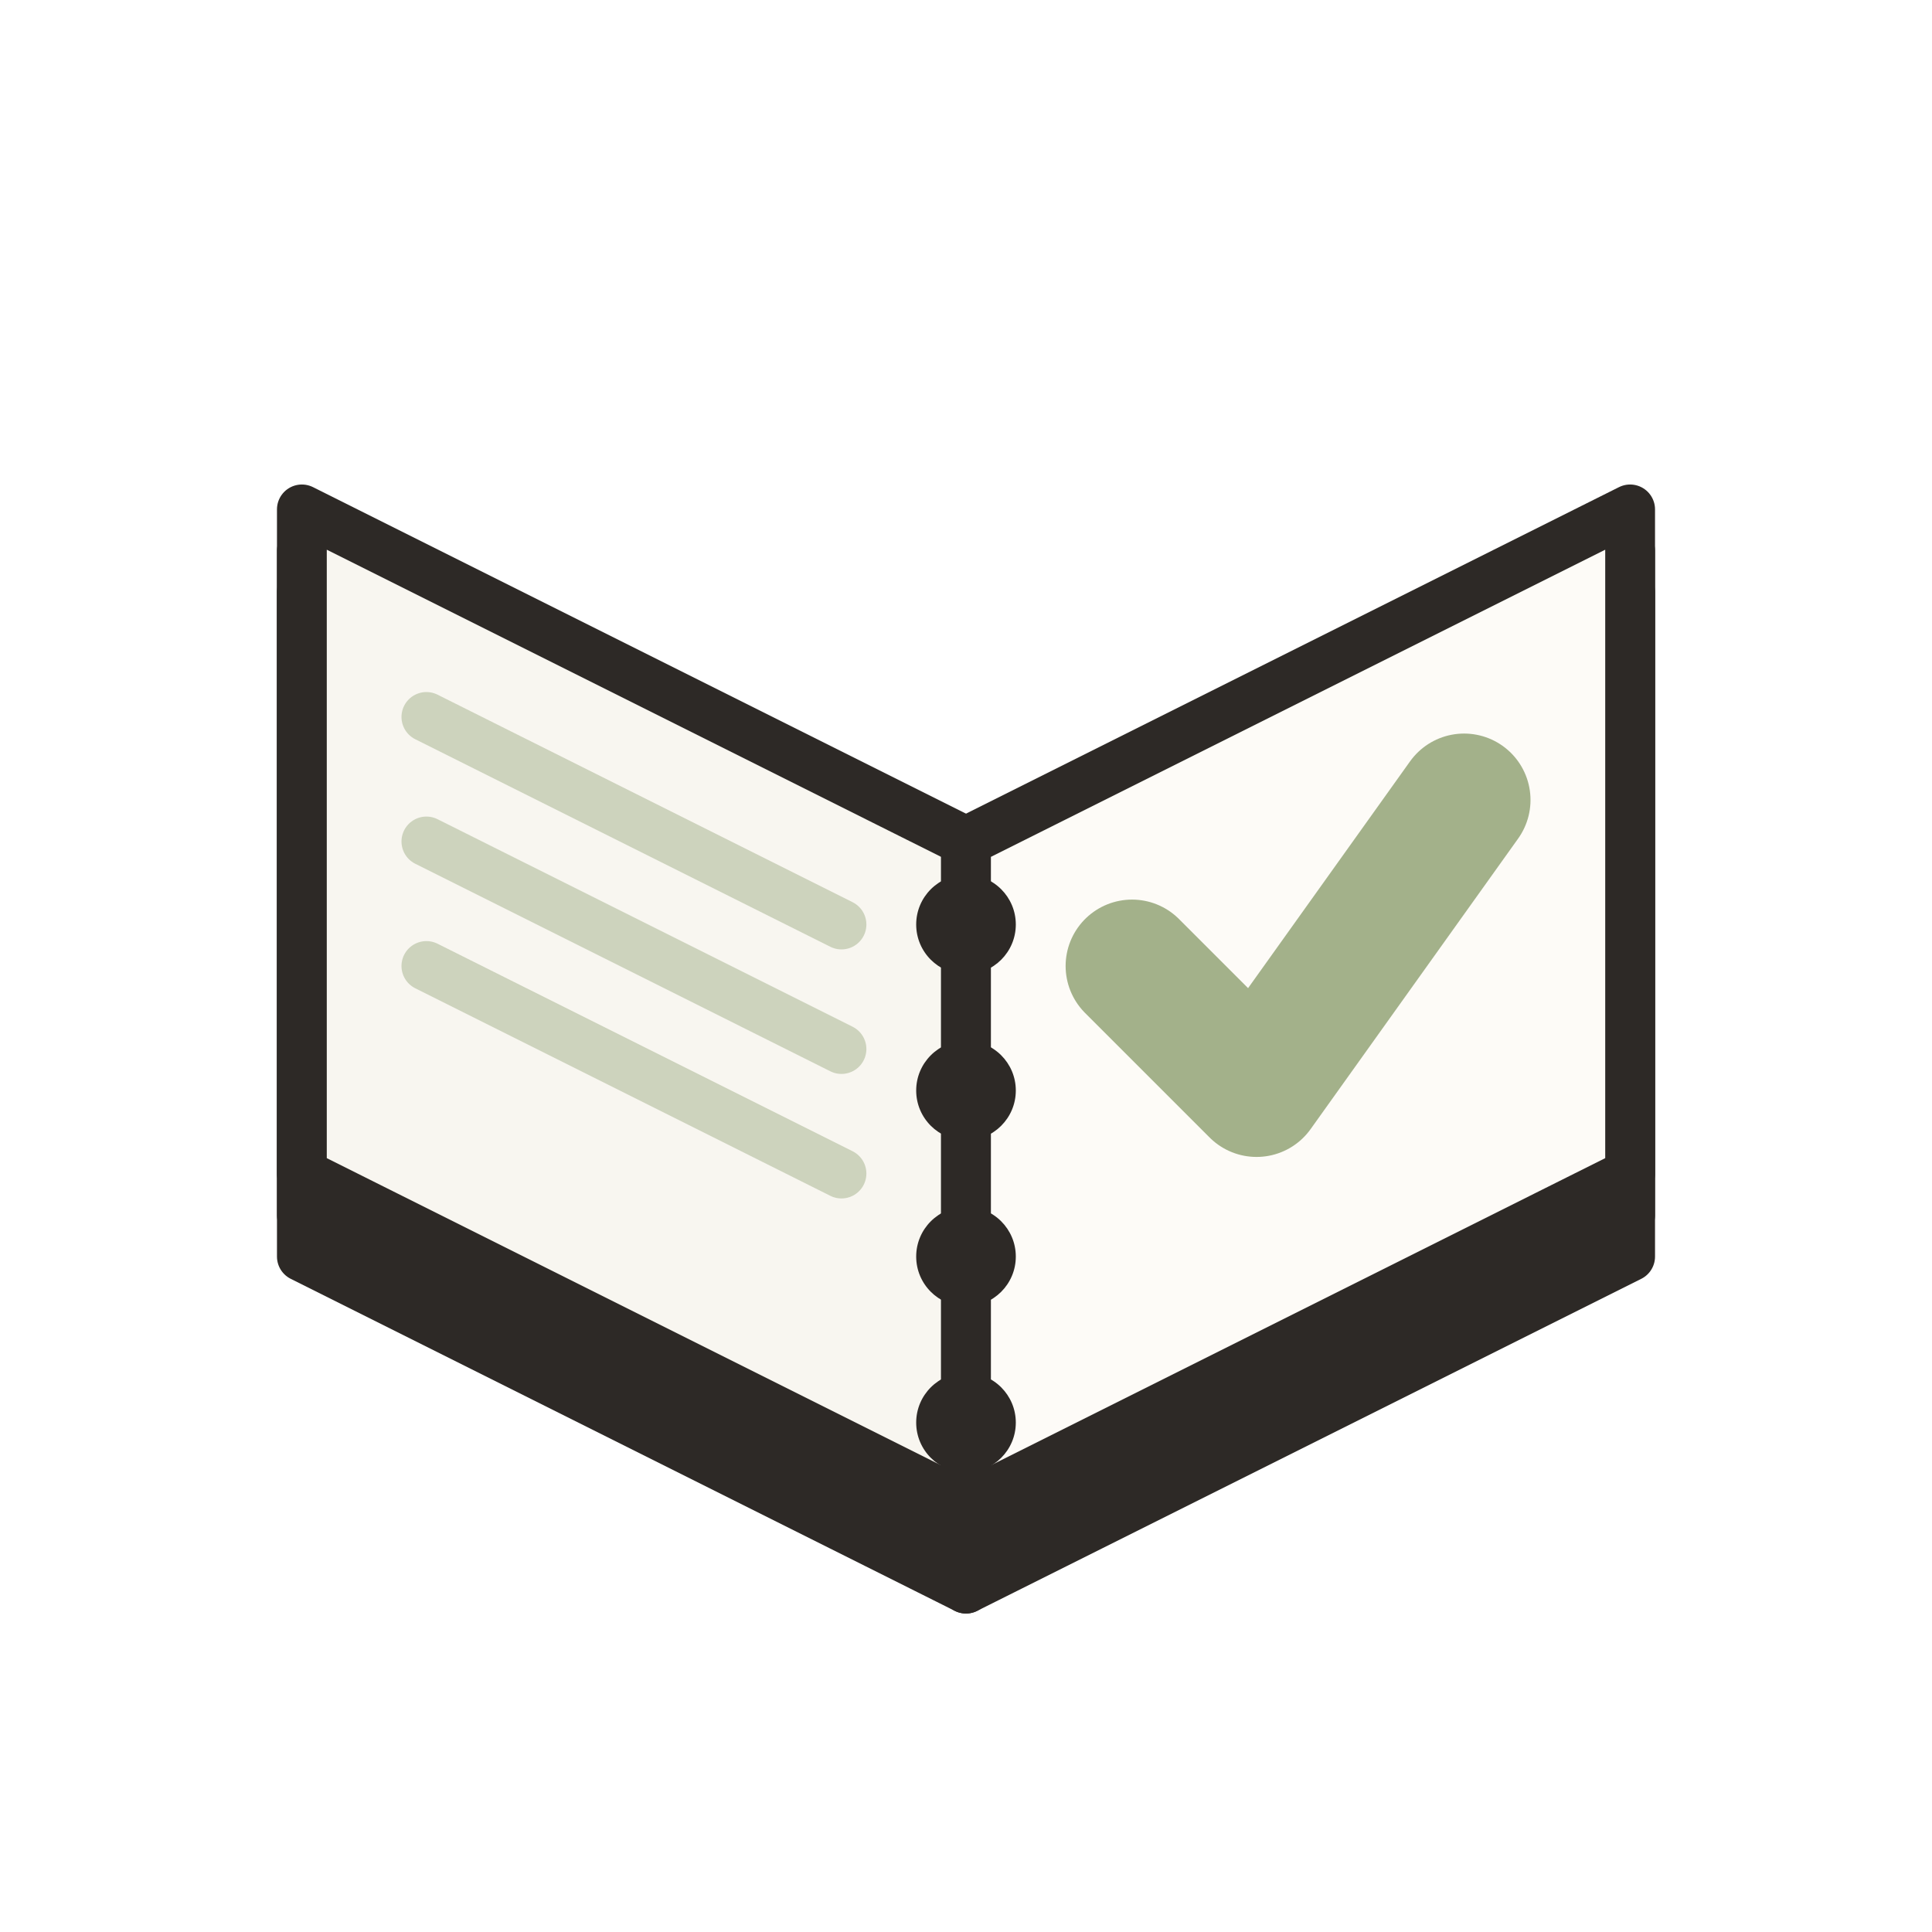
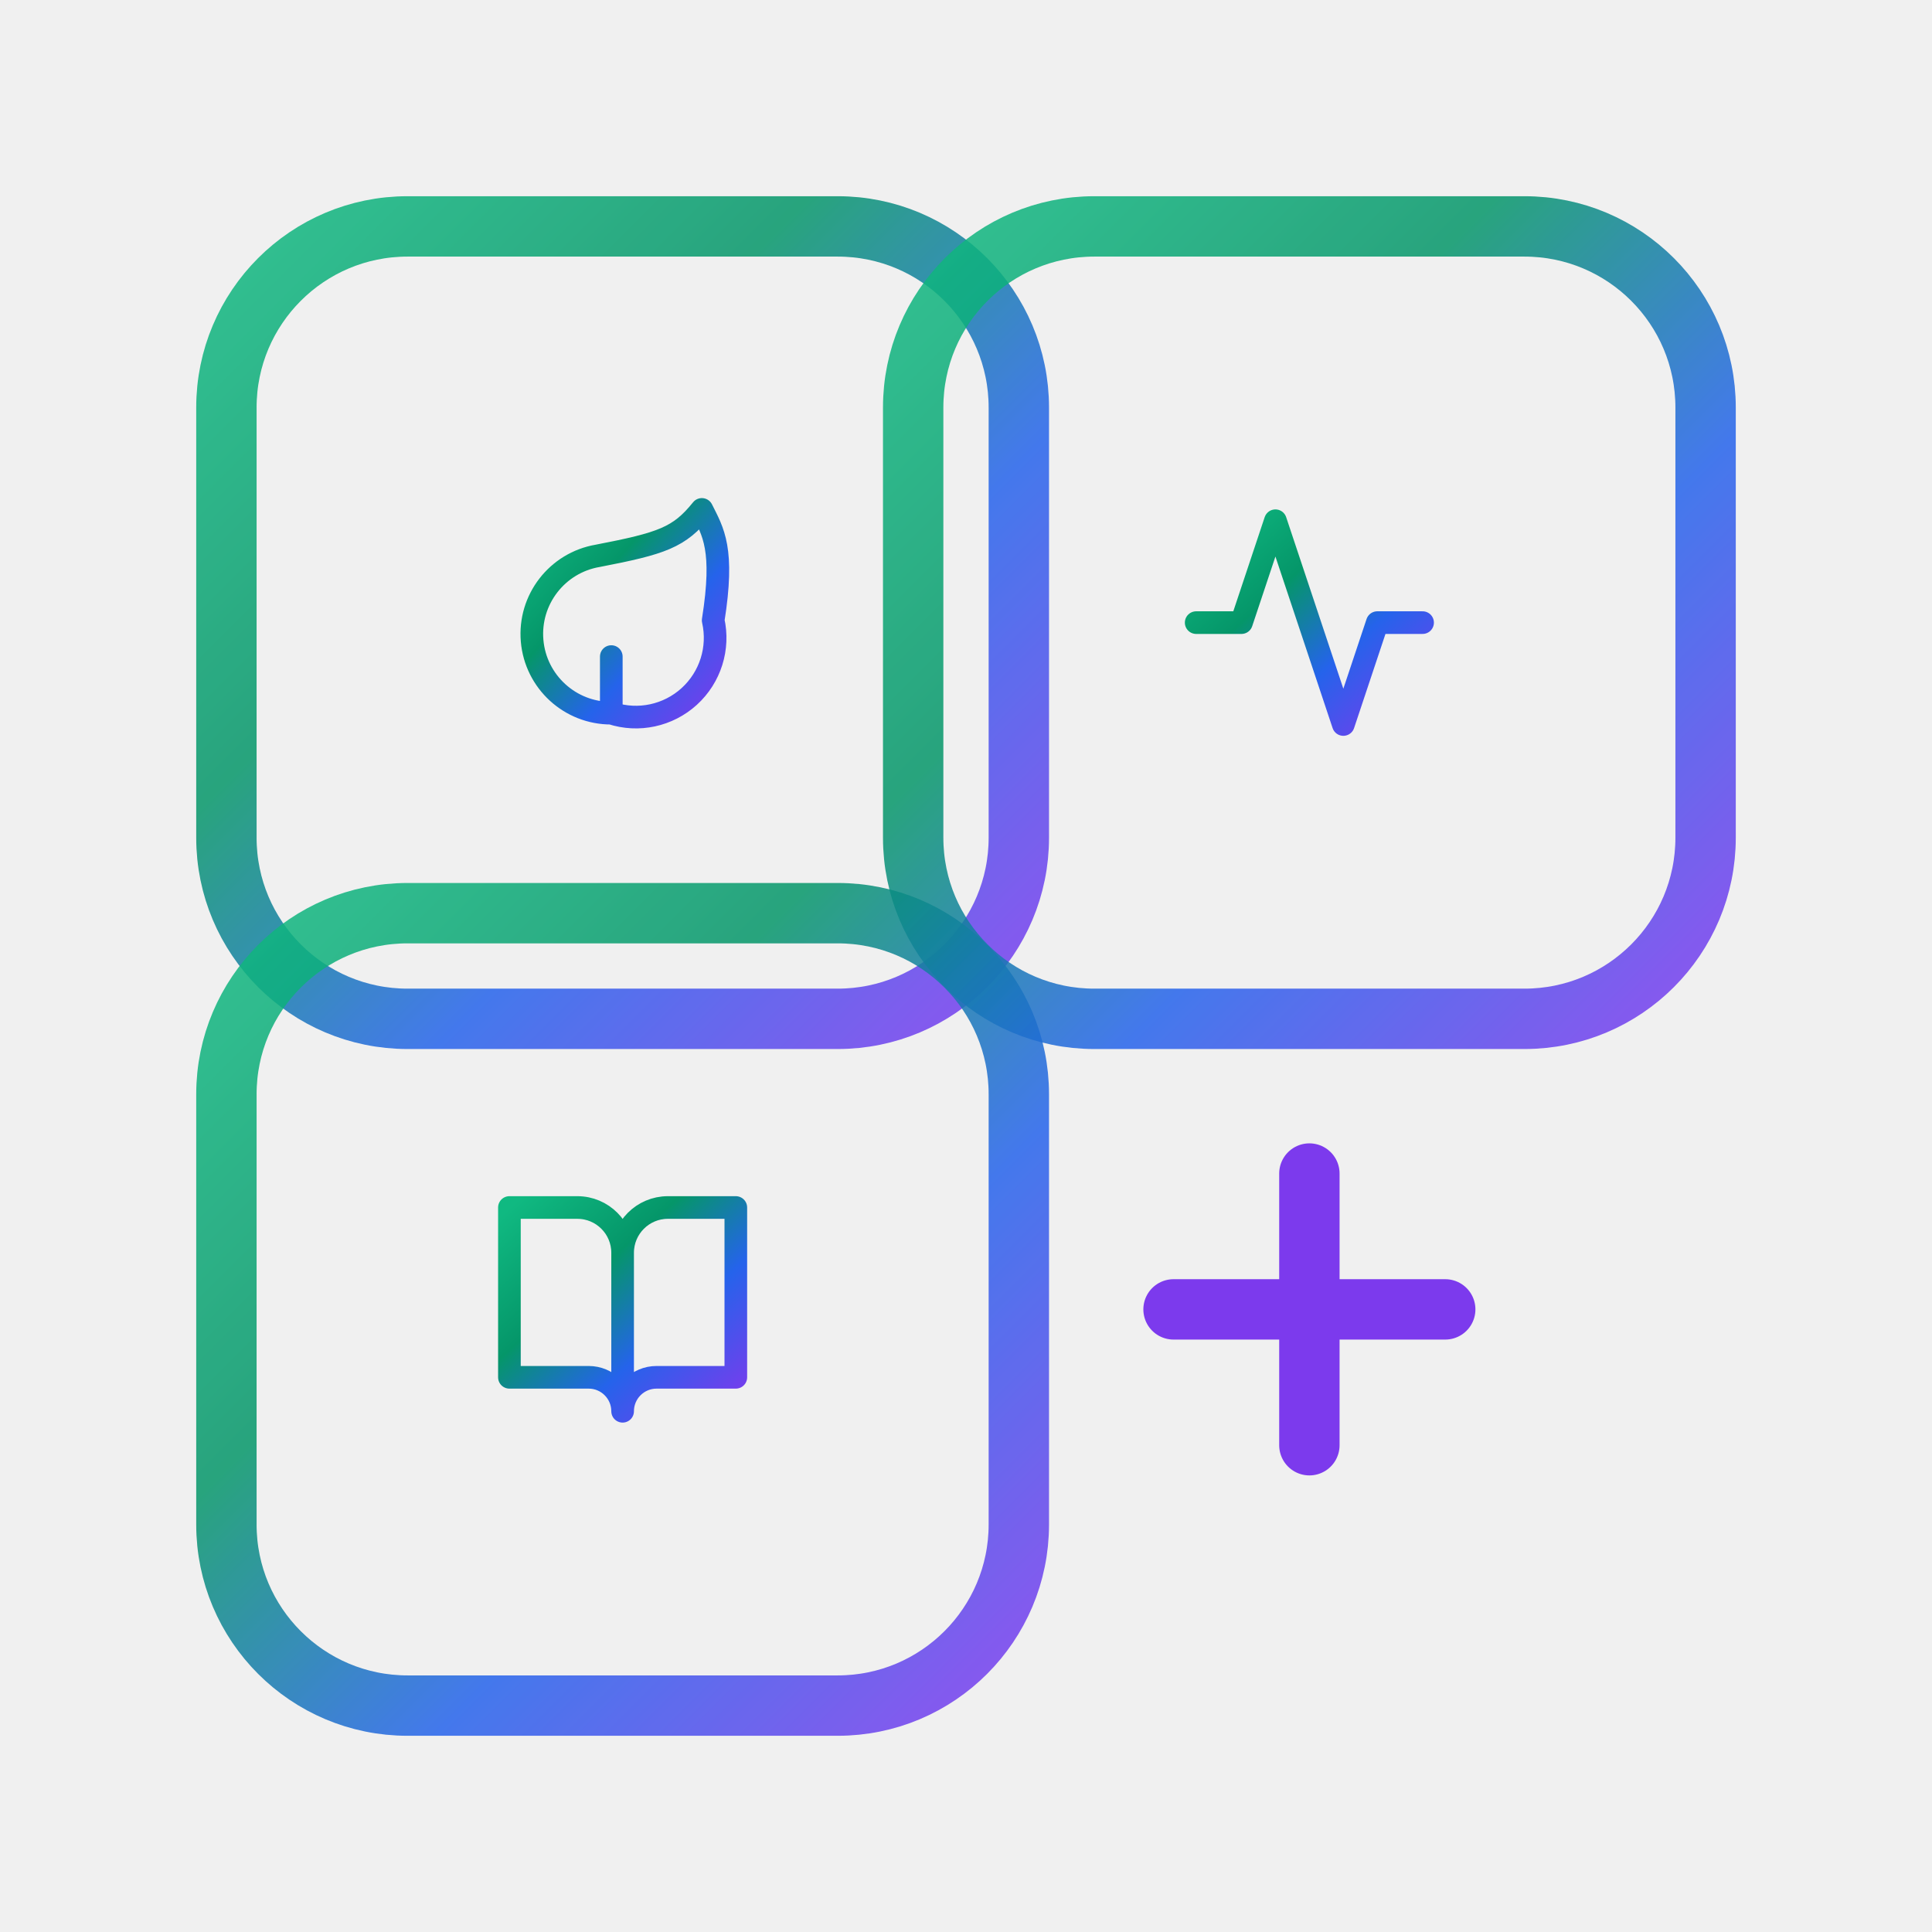
- <svg xmlns="http://www.w3.org/2000/svg" viewBox="0 0 512 512" width="512" height="512">
+ <svg xmlns="http://www.w3.org/2000/svg" viewBox="0 0 512 512" fill="none">
  <defs>
-     <style>
-       .bg { fill: #FFFFFF; }
-       .page-left { fill: #f8f6f0; stroke: #2D2926; stroke-width: 12; stroke-linejoin: round; }
-       .page-right { fill: #FDFBF7; stroke: #2D2926; stroke-width: 12; stroke-linejoin: round; }
-       .page-stack-left { fill: #e8e4db; stroke: #2D2926; stroke-width: 12; stroke-linejoin: round; }
-       .page-stack-right { fill: #ebe8e0; stroke: #2D2926; stroke-width: 12; stroke-linejoin: round; }
-       .binding { fill: #2D2926; }
-       .accent { fill: none; stroke: #A3B18A; stroke-width: 32; stroke-linecap: round; stroke-linejoin: round; }
-       .line { fill: none; stroke: #A3B18A; stroke-width: 12; stroke-linecap: round; stroke-opacity: 0.5; }
-     </style>
+     <linearGradient id="outlineGrad" x1="0%" y1="0%" x2="100%" y2="100%">
+       <stop offset="0%" stop-color="#10B981" />
+       <stop offset="35%" stop-color="#059669" />
+       <stop offset="65%" stop-color="#2563EB" />
+       <stop offset="100%" stop-color="#7C3AED" />
+     </linearGradient>
  </defs>
-   <rect class="bg" width="512" height="512" />
-   <g transform="translate(256, 300) scale(1.1)">
-     <path class="page-stack-left" d="M 0,110 L -160,30 L -160,-130 L 0,-50 Z" />
-     <path class="page-stack-left" d="M 0,100 L -160,20 L -160,-140 L 0,-60 Z" />
-     <path class="page-stack-right" d="M 0,110 L 160,30 L 160,-130 L 0,-50 Z" />
-     <path class="page-stack-right" d="M 0,100 L 160,20 L 160,-140 L 0,-60 Z" />
-     <path class="page-left" d="M 0,90 L -160,10 L -160,-150 L 0,-70 Z" />
-     <path class="page-right" d="M 0,90 L 160,10 L 160,-150 L 0,-70 Z" />
-     <circle class="binding" cx="0" cy="70" r="12" />
-     <circle class="binding" cx="0" cy="30" r="12" />
-     <circle class="binding" cx="0" cy="-10" r="12" />
-     <circle class="binding" cx="0" cy="-50" r="12" />
-     <line class="line" x1="-130" y1="-100" x2="-30" y2="-50" />
-     <line class="line" x1="-130" y1="-70" x2="-30" y2="-20" />
-     <line class="line" x1="-130" y1="-40" x2="-30" y2="10" />
-     <path class="accent" d="M 40,-40 L 70,-10 L 120,-80" />
+   <rect x="60" y="60" width="210" height="210" rx="48" stroke="url(#outlineGrad)" stroke-width="16" opacity="0.85" />
+   <rect x="242" y="60" width="210" height="210" rx="48" stroke="url(#outlineGrad)" stroke-width="16" opacity="0.85" />
+   <rect x="60" y="242" width="210" height="210" rx="48" stroke="url(#outlineGrad)" stroke-width="16" opacity="0.85" />
+   <g transform="translate(129, 129) scale(3)">
+     <path d="M11 20A7 7 0 0 1 9.8 6.1C15.5 5 17 4.48 19 2c1 2 2 3.5 1 9.8a7 7 0 0 1-9 8.2Zm0 0v-5" stroke="url(#outlineGrad)" stroke-width="2" stroke-linecap="round" stroke-linejoin="round" />
  </g>
+   <g transform="translate(311, 129) scale(3)">
+     <path d="M22 12h-4l-3 9L9 3l-3 9H2" stroke="url(#outlineGrad)" stroke-width="2" stroke-linecap="round" stroke-linejoin="round" />
+   </g>
+   <g transform="translate(129, 311) scale(3)">
+     <path d="M2 3h6a4 4 0 0 1 4 4v14a3 3 0 0 0-3-3H2zM22 3h-6a4 4 0 0 0-4 4v14a3 3 0 0 1 3-3h7z" stroke="url(#outlineGrad)" stroke-width="2" stroke-linecap="round" stroke-linejoin="round" />
+   </g>
+   <line x1="347" y1="311" x2="347" y2="383" stroke="#7C3AED" stroke-width="16" stroke-linecap="round" />
+   <line x1="311" y1="347" x2="383" y2="347" stroke="#7C3AED" stroke-width="16" stroke-linecap="round" />
</svg>
